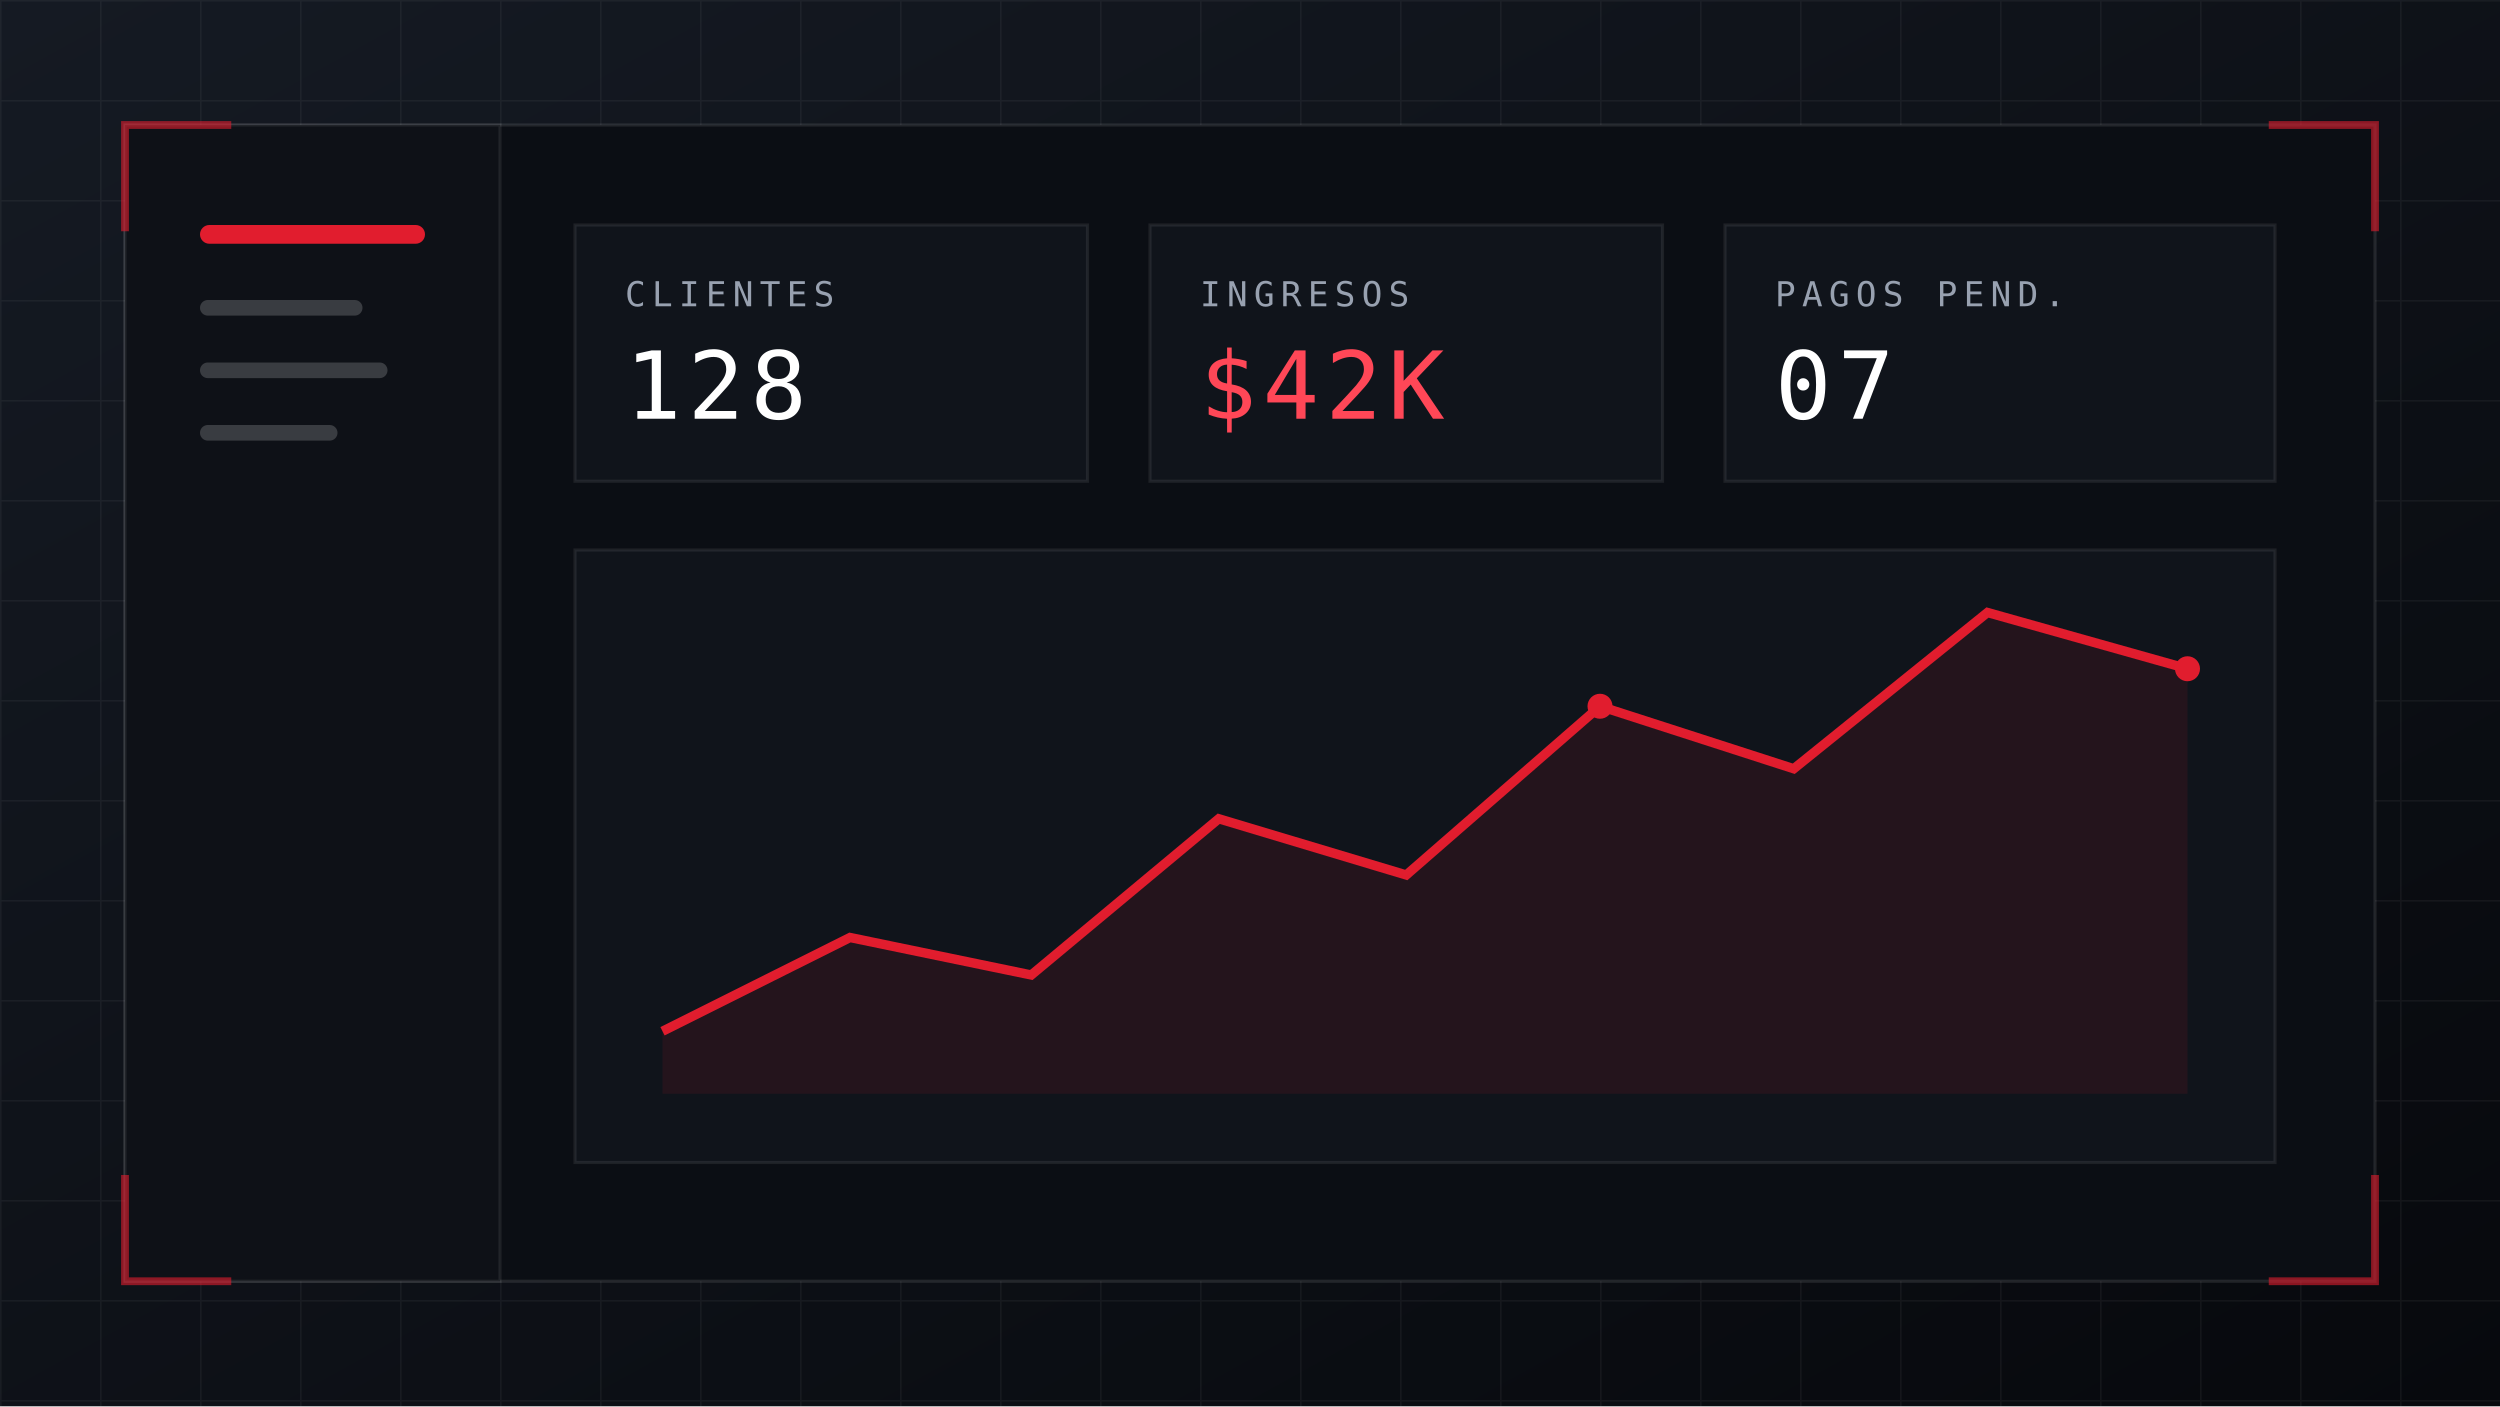
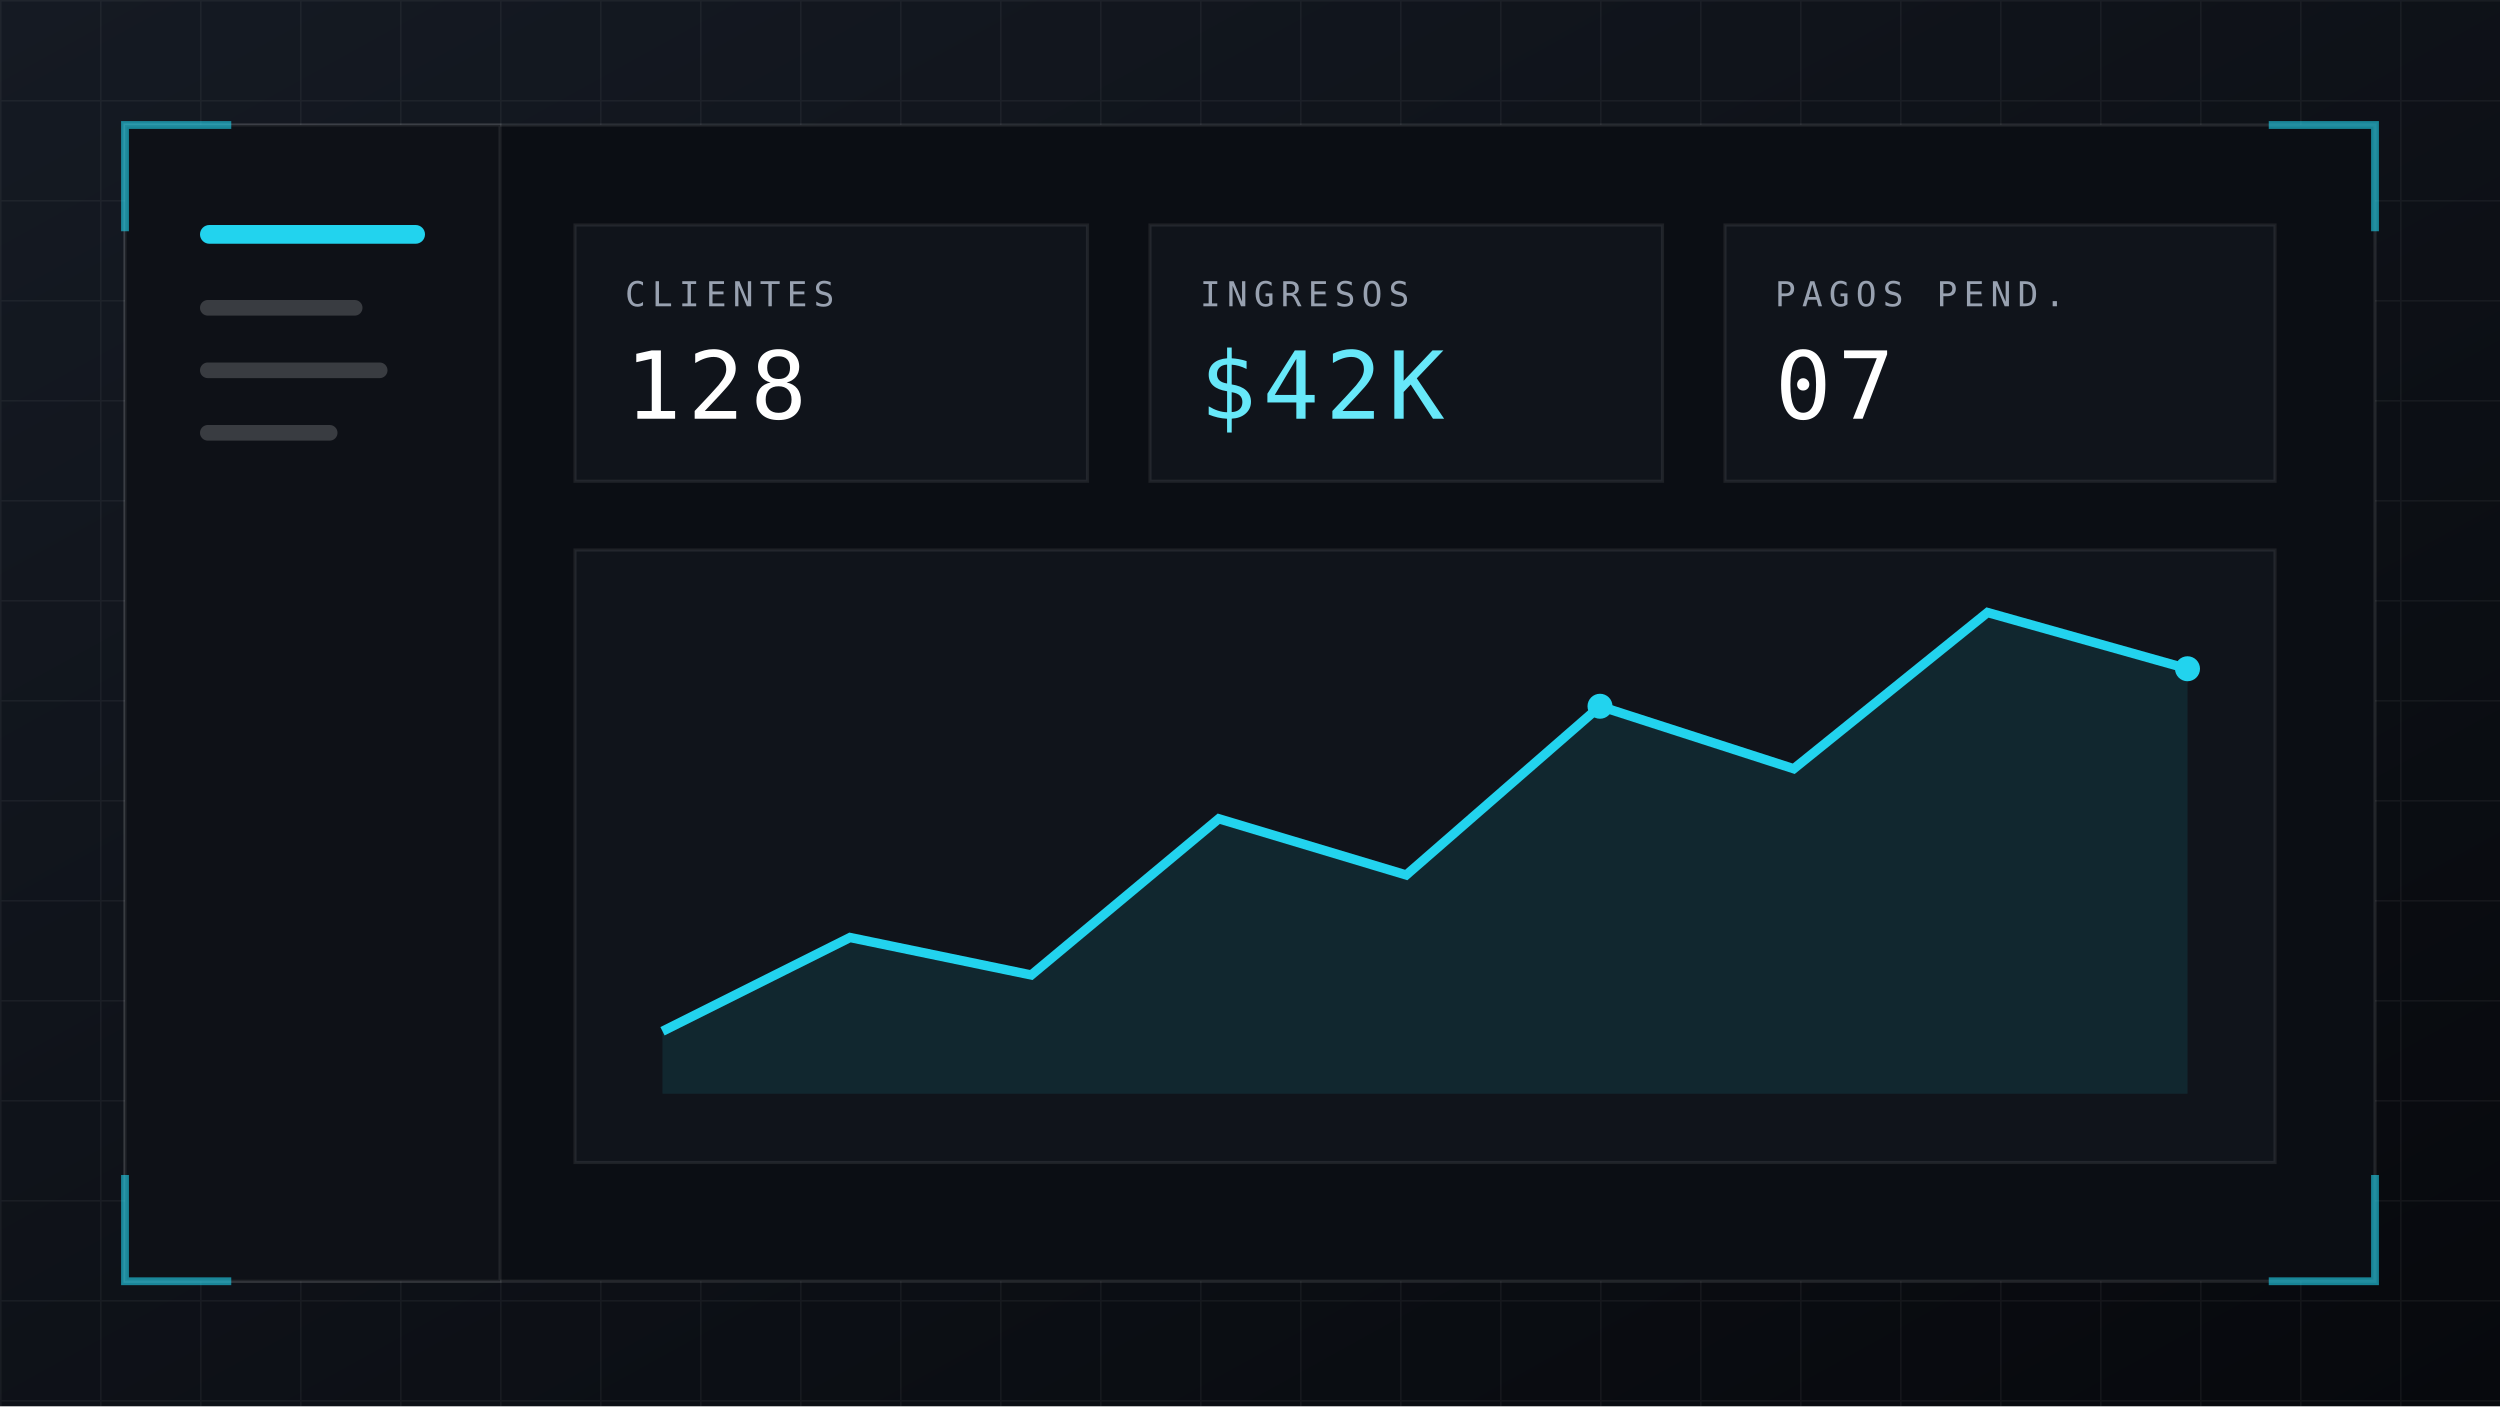
<svg xmlns="http://www.w3.org/2000/svg" width="800" height="450" viewBox="0 0 800 450">
  <defs>
    <linearGradient id="bg" x1="0" y1="0" x2="1" y2="1">
      <stop offset="0" stop-color="#151a23" />
      <stop offset="1" stop-color="#07090d" />
    </linearGradient>
    <linearGradient id="accent" x1="0" y1="1" x2="0" y2="0">
-       <stop offset="0" stop-color="#7a101c" />
-       <stop offset="1" stop-color="#ff4757" />
+       <stop offset="0" stop-color="#0e7490" />
+       <stop offset="1" stop-color="#67e8f9" />
    </linearGradient>
    <pattern id="grid" width="32" height="32" patternUnits="userSpaceOnUse">
      <path d="M32 0H0V32" fill="none" stroke="#ffffff" stroke-opacity="0.05" />
    </pattern>
  </defs>
  <rect width="800" height="450" fill="url(#bg)" />
  <rect width="800" height="450" fill="url(#grid)" />
  <rect x="40" y="40" width="720" height="370" fill="#0b0e14" stroke="#ffffff" stroke-opacity="0.1" />
  <rect x="40" y="40" width="120" height="370" fill="#0e1117" stroke="#ffffff" stroke-opacity="0.08" />
-   <g fill="#e11d2e">
+   <g fill="#22d3ee">
    <rect x="64" y="72" width="72" height="6" rx="3" />
    <rect x="64" y="96" width="52" height="5" rx="2.5" fill="#ffffff" fill-opacity="0.18" />
    <rect x="64" y="116" width="60" height="5" rx="2.5" fill="#ffffff" fill-opacity="0.18" />
    <rect x="64" y="136" width="44" height="5" rx="2.5" fill="#ffffff" fill-opacity="0.18" />
  </g>
  <g>
    <rect x="184" y="72" width="164" height="82" fill="#10141b" stroke="#ffffff" stroke-opacity="0.08" />
    <rect x="368" y="72" width="164" height="82" fill="#10141b" stroke="#ffffff" stroke-opacity="0.08" />
    <rect x="552" y="72" width="176" height="82" fill="#10141b" stroke="#ffffff" stroke-opacity="0.08" />
    <g font-family="Consolas, monospace">
      <text x="200" y="98" font-size="11" fill="#98a1b0" letter-spacing="2">CLIENTES</text>
      <text x="200" y="134" font-size="30" fill="#ffffff" letter-spacing="2">128</text>
      <text x="384" y="98" font-size="11" fill="#98a1b0" letter-spacing="2">INGRESOS</text>
-       <text x="384" y="134" font-size="30" fill="#ff4757" letter-spacing="2">$42K</text>
+       <text x="384" y="134" font-size="30" fill="#67e8f9" letter-spacing="2">$42K</text>
      <text x="568" y="98" font-size="11" fill="#98a1b0" letter-spacing="2">PAGOS PEND.</text>
      <text x="568" y="134" font-size="30" fill="#ffffff" letter-spacing="2">07</text>
    </g>
  </g>
  <g>
    <rect x="184" y="176" width="544" height="196" fill="#10141b" stroke="#ffffff" stroke-opacity="0.08" />
-     <path d="M212 330 L272 300 L330 312 L390 262 L450 280 L512 226 L574 246 L636 196 L700 214" fill="none" stroke="#e11d2e" stroke-width="3" />
-     <path d="M212 330 L272 300 L330 312 L390 262 L450 280 L512 226 L574 246 L636 196 L700 214 L700 350 L212 350Z" fill="#e11d2e" fill-opacity="0.1" />
-     <g fill="#e11d2e">
+     <path d="M212 330 L272 300 L330 312 L390 262 L450 280 L512 226 L574 246 L636 196 L700 214" fill="none" stroke="#22d3ee" stroke-width="3" />
+     <path d="M212 330 L272 300 L330 312 L390 262 L450 280 L512 226 L574 246 L636 196 L700 214 L700 350 L212 350Z" fill="#22d3ee" fill-opacity="0.1" />
+     <g fill="#22d3ee">
      <circle cx="512" cy="226" r="4" />
      <circle cx="700" cy="214" r="4" />
    </g>
  </g>
-   <g fill="none" stroke="#e11d2e" stroke-opacity="0.6" stroke-width="2.5">
+   <g fill="none" stroke="#22d3ee" stroke-opacity="0.6" stroke-width="2.5">
    <path d="M40 74V40h34" />
    <path d="M726 40h34v34" />
    <path d="M760 376v34h-34" />
    <path d="M74 410H40v-34" />
  </g>
</svg>
